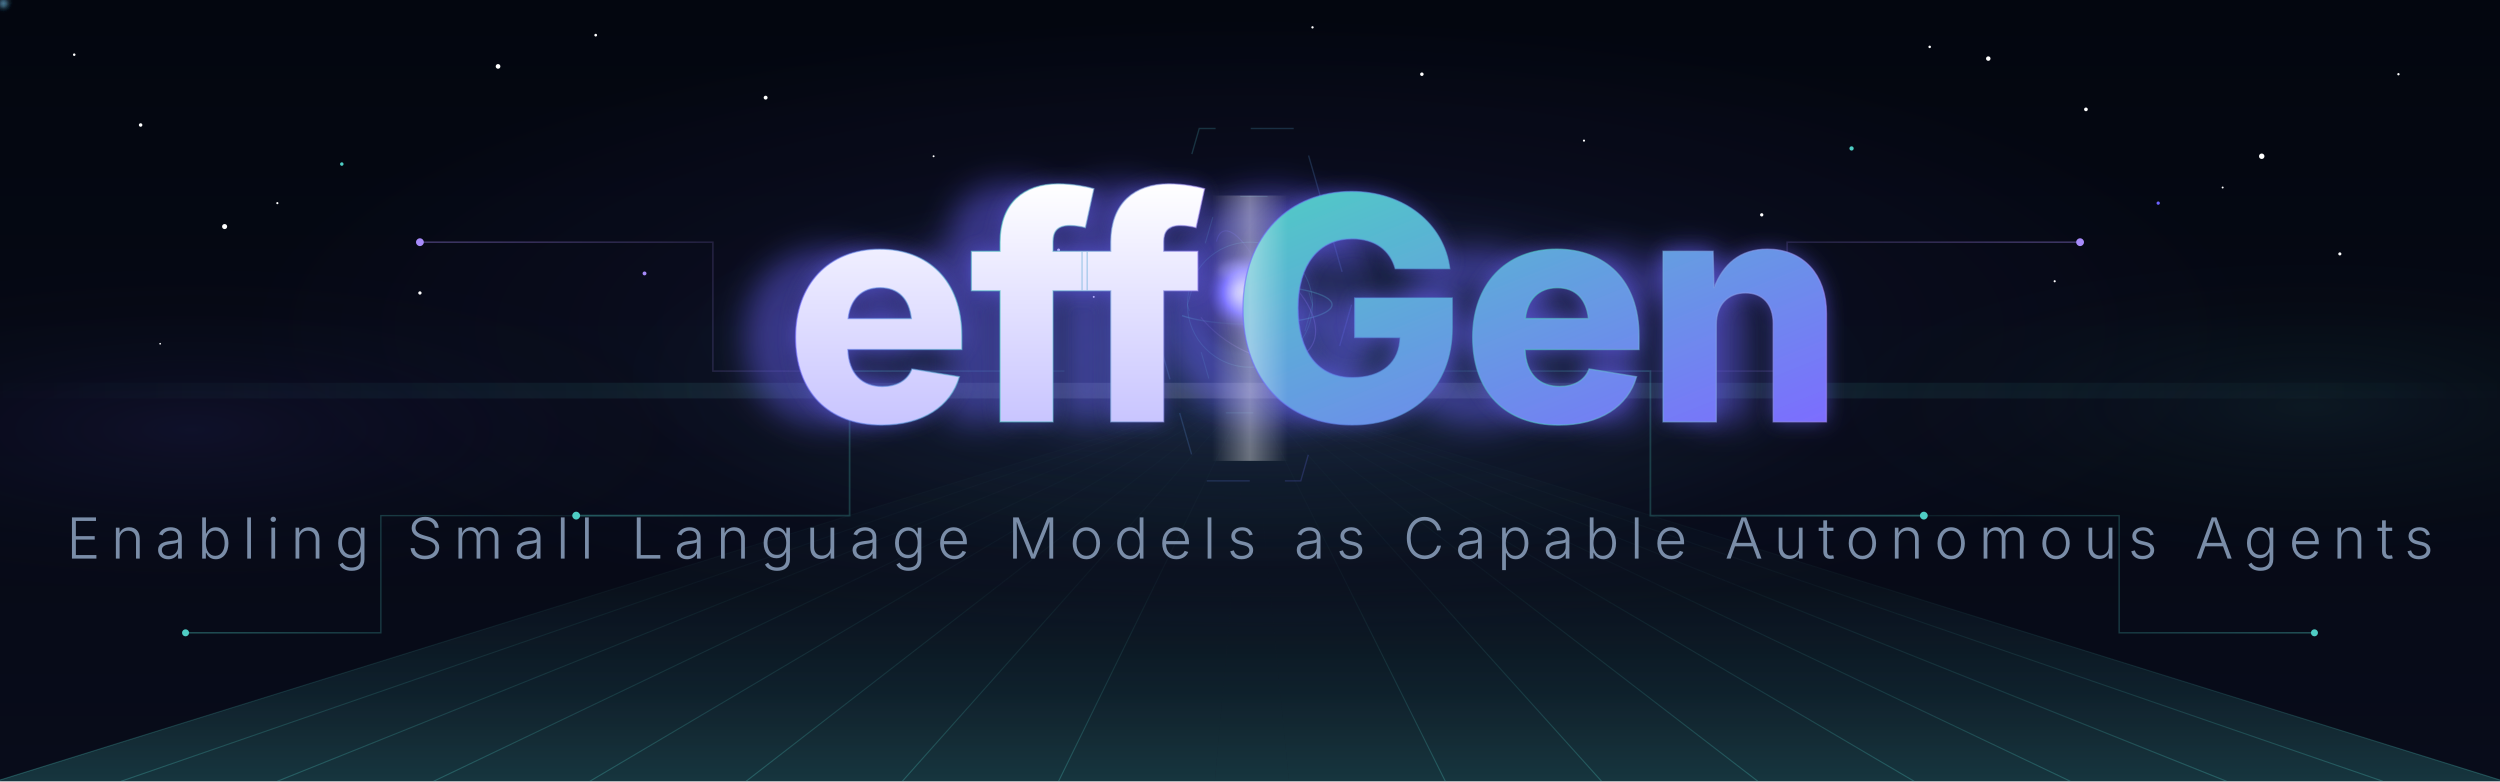
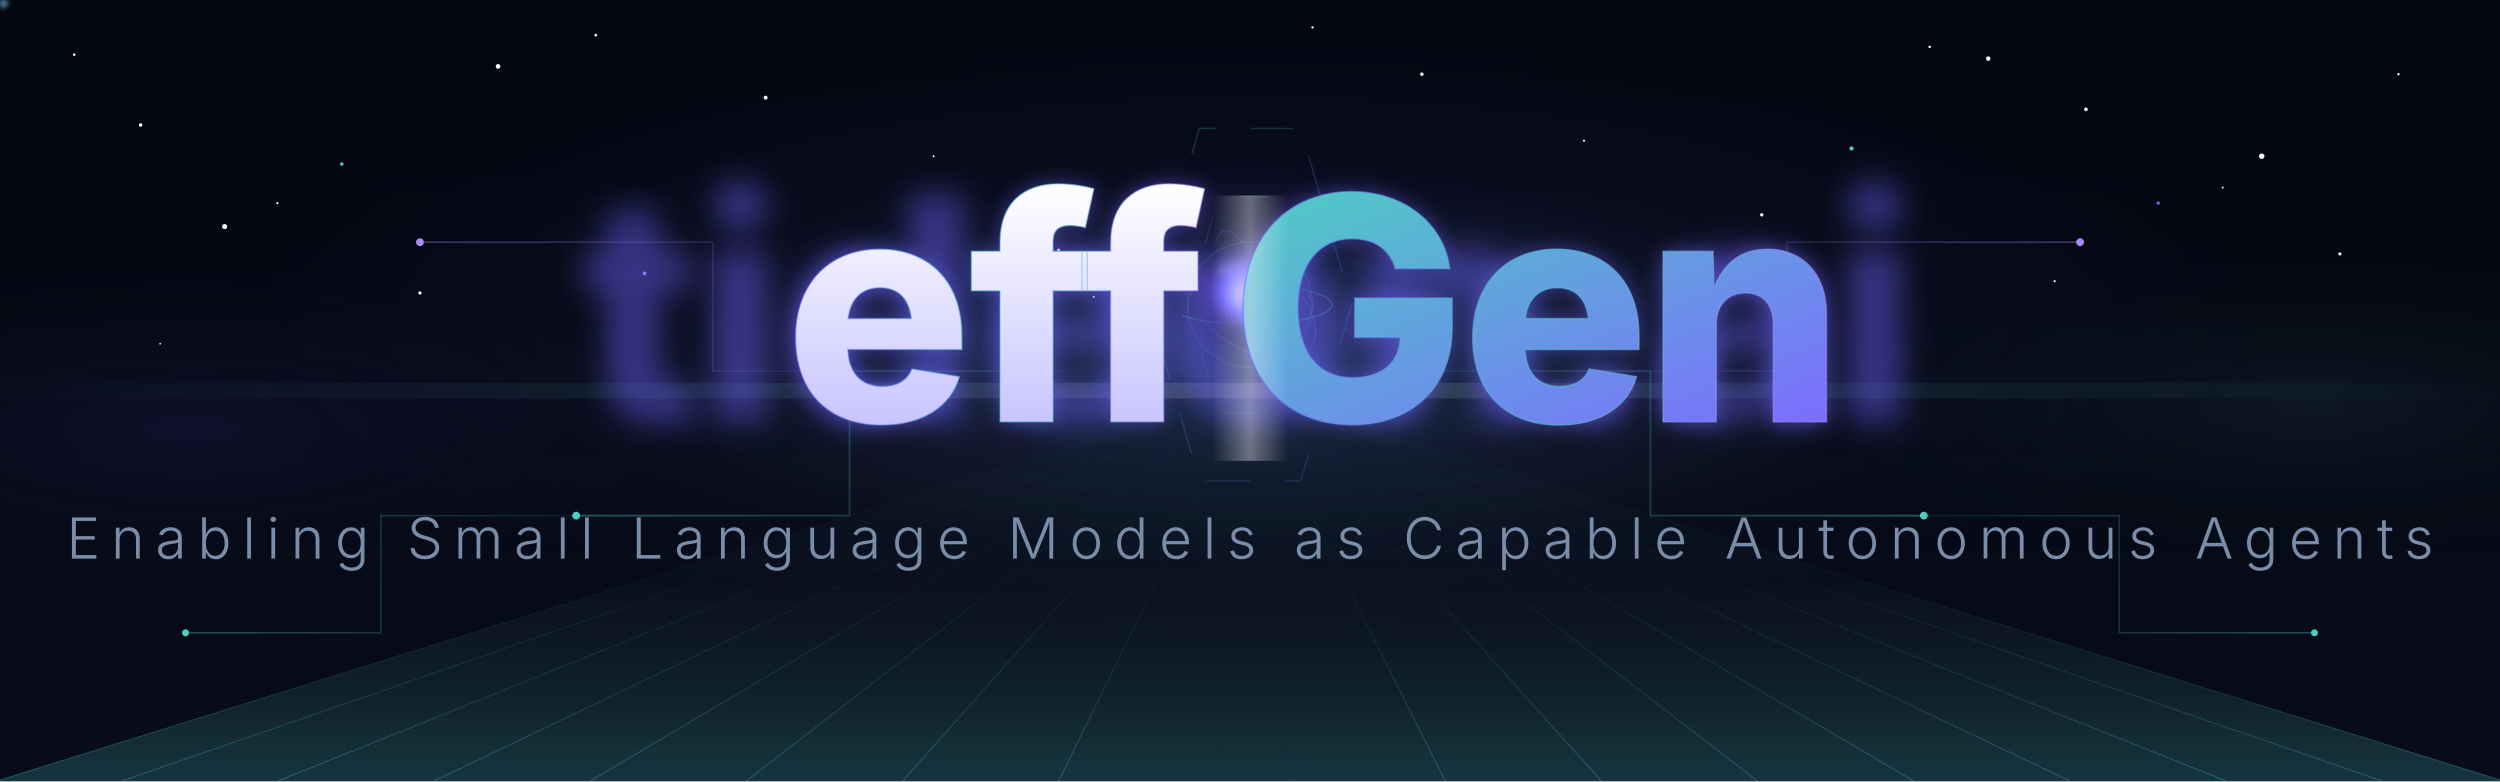
<svg xmlns="http://www.w3.org/2000/svg" viewBox="0 0 1280 400" width="1280" height="400">
  <defs>
    <linearGradient id="bg" x1="0" y1="0" x2="0" y2="1">
      <stop offset="0%" stop-color="#03060f" />
      <stop offset="100%" stop-color="#080c1a" />
    </linearGradient>
    <radialGradient id="neb0" cx="50%" cy="42%" r="40%">
      <stop offset="0%" stop-color="#6C63FF" stop-opacity="0.18" />
      <stop offset="50%" stop-color="#6C63FF" stop-opacity="0.05" />
      <stop offset="100%" stop-color="#6C63FF" stop-opacity="0" />
    </radialGradient>
    <radialGradient id="neb1" cx="50%" cy="48%" r="25%">
      <stop offset="0%" stop-color="#4ECDC4" stop-opacity="0.12" />
      <stop offset="100%" stop-color="#4ECDC4" stop-opacity="0" />
    </radialGradient>
    <radialGradient id="nebL" cx="8%" cy="55%" r="24%">
      <stop offset="0%" stop-color="#6C63FF" stop-opacity="0.09" />
      <stop offset="100%" stop-color="transparent" stop-opacity="0" />
    </radialGradient>
    <radialGradient id="nebR" cx="92%" cy="52%" r="22%">
      <stop offset="0%" stop-color="#4ECDC4" stop-opacity="0.08" />
      <stop offset="100%" stop-color="transparent" stop-opacity="0" />
    </radialGradient>
    <linearGradient id="gV" x1="0" y1="0" x2="0" y2="1">
      <stop offset="0%" stop-color="#4ECDC4" stop-opacity="0" />
      <stop offset="50%" stop-color="#4ECDC4" stop-opacity="0.04" />
      <stop offset="78%" stop-color="#4ECDC4" stop-opacity="0.16" />
      <stop offset="100%" stop-color="#4ECDC4" stop-opacity="0.3" />
    </linearGradient>
    <linearGradient id="gH" x1="0" y1="0" x2="0" y2="1">
      <stop offset="55%" stop-color="#6C63FF" stop-opacity="0" />
      <stop offset="78%" stop-color="#6C63FF" stop-opacity="0.1" />
      <stop offset="100%" stop-color="#6C63FF" stop-opacity="0.25" />
    </linearGradient>
    <linearGradient id="horizGlow" x1="0" y1="0" x2="1" y2="0">
      <stop offset="0%" stop-color="#4ECDC4" stop-opacity="0" />
      <stop offset="25%" stop-color="#4ECDC4" stop-opacity="0.12" />
      <stop offset="50%" stop-color="#fff" stop-opacity="0.22" />
      <stop offset="75%" stop-color="#4ECDC4" stop-opacity="0.12" />
      <stop offset="100%" stop-color="#4ECDC4" stop-opacity="0" />
    </linearGradient>
    <linearGradient id="scanLine" x1="0" y1="0" x2="1" y2="0">
      <stop offset="0%" stop-color="#4ECDC4" stop-opacity="0" />
      <stop offset="40%" stop-color="#4ECDC4" stop-opacity="0.5" />
      <stop offset="50%" stop-color="#fff" stop-opacity="0.9" />
      <stop offset="60%" stop-color="#4ECDC4" stop-opacity="0.5" />
      <stop offset="100%" stop-color="#4ECDC4" stop-opacity="0" />
    </linearGradient>
    <radialGradient id="orbFill" cx="46%" cy="40%" r="50%">
      <stop offset="0%" stop-color="#fff" stop-opacity="0.9" />
      <stop offset="15%" stop-color="#c3bfff" />
      <stop offset="35%" stop-color="#6C63FF" />
      <stop offset="60%" stop-color="#312d6e" stop-opacity="0.7" />
      <stop offset="100%" stop-color="#0a0916" stop-opacity="0" />
    </radialGradient>
    <radialGradient id="orbAtmo" cx="50%" cy="50%" r="50%">
      <stop offset="0%" stop-color="#6C63FF" stop-opacity="0.35" />
      <stop offset="45%" stop-color="#6C63FF" stop-opacity="0.07" />
      <stop offset="100%" stop-color="#6C63FF" stop-opacity="0" />
    </radialGradient>
    <linearGradient id="effFill" x1="0" y1="0" x2="0" y2="1">
      <stop offset="0%" stop-color="#ffffff" />
      <stop offset="100%" stop-color="#c8c4ff" />
    </linearGradient>
    <linearGradient id="genFill" x1="0" y1="0" x2="1" y2="1">
      <stop offset="0%" stop-color="#4ECDC4" />
      <stop offset="100%" stop-color="#7c6cff" />
    </linearGradient>
    <linearGradient id="neonEdge" x1="0" y1="0" x2="1" y2="0">
      <stop offset="0%" stop-color="#6C63FF" />
      <stop offset="50%" stop-color="#4ECDC4" />
      <stop offset="100%" stop-color="#a78bfa" />
    </linearGradient>
    <linearGradient id="ray" x1="0" y1="0" x2="1" y2="0">
      <stop offset="0%" stop-color="#fff" stop-opacity="0" />
      <stop offset="47%" stop-color="#fff" stop-opacity="0" />
      <stop offset="50%" stop-color="#fff" stop-opacity="0.5" />
      <stop offset="53%" stop-color="#fff" stop-opacity="0" />
      <stop offset="100%" stop-color="#fff" stop-opacity="0" />
    </linearGradient>
    <linearGradient id="traceColorA" x1="0" y1="0" x2="1" y2="0">
      <stop offset="0%" stop-color="#4ECDC4" stop-opacity="0.4" />
      <stop offset="100%" stop-color="#4ECDC4" stop-opacity="0.1" />
    </linearGradient>
    <linearGradient id="traceColorB" x1="1" y1="0" x2="0" y2="0">
      <stop offset="0%" stop-color="#4ECDC4" stop-opacity="0.4" />
      <stop offset="100%" stop-color="#4ECDC4" stop-opacity="0.1" />
    </linearGradient>
    <linearGradient id="traceColorC" x1="0" y1="0" x2="1" y2="0">
      <stop offset="0%" stop-color="#a78bfa" stop-opacity="0.35" />
      <stop offset="100%" stop-color="#a78bfa" stop-opacity="0.08" />
    </linearGradient>
    <linearGradient id="traceColorD" x1="1" y1="0" x2="0" y2="0">
      <stop offset="0%" stop-color="#a78bfa" stop-opacity="0.35" />
      <stop offset="100%" stop-color="#a78bfa" stop-opacity="0.08" />
    </linearGradient>
    <linearGradient id="hexStroke" x1="0" y1="0" x2="1" y2="1">
      <stop offset="0%" stop-color="#4ECDC4" />
      <stop offset="100%" stop-color="#6C63FF" />
    </linearGradient>
    <linearGradient id="bottomEdge" x1="0" y1="0" x2="1" y2="0">
      <stop offset="0%" stop-color="#6C63FF" stop-opacity="0" />
      <stop offset="30%" stop-color="#6C63FF" stop-opacity="0.5" />
      <stop offset="50%" stop-color="#4ECDC4" stop-opacity="0.85" />
      <stop offset="70%" stop-color="#6C63FF" stop-opacity="0.5" />
      <stop offset="100%" stop-color="#6C63FF" stop-opacity="0" />
    </linearGradient>
    <filter id="bloom" x="-50%" y="-50%" width="200%" height="200%">
      <feGaussianBlur in="SourceGraphic" stdDeviation="8" />
    </filter>
    <filter id="titleNeon" x="-20%" y="-30%" width="140%" height="160%">
      <feGaussianBlur in="SourceAlpha" stdDeviation="5" result="b" />
      <feFlood flood-color="#6C63FF" flood-opacity="0.5" result="c" />
      <feComposite in="c" in2="b" operator="in" result="s" />
      <feMerge>
        <feMergeNode in="s" />
        <feMergeNode in="SourceGraphic" />
      </feMerge>
    </filter>
    <filter id="dotBloom" x="-100%" y="-100%" width="300%" height="300%">
      <feGaussianBlur in="SourceGraphic" stdDeviation="2" />
    </filter>
    <filter id="softGlow" x="-30%" y="-30%" width="160%" height="160%">
      <feGaussianBlur in="SourceGraphic" stdDeviation="1.8" />
    </filter>
    <clipPath id="main">
      <rect width="1280" height="400" />
    </clipPath>
    <clipPath id="titleBox">
      <rect x="320" y="100" width="640" height="136" />
    </clipPath>
  </defs>
  <style>
  /* ── parallax star layers ── */
  @keyframes starDriftA { 0%{transform:translateX(0)} 100%{transform:translateX(-40px)} }
  @keyframes starDriftB { 0%{transform:translateX(0)} 100%{transform:translateX(25px)}  }
  @keyframes starDriftC { 0%{transform:translateX(0)} 100%{transform:translateX(-18px)} }
  .sA{animation:starDriftA 30s linear infinite}
  .sB{animation:starDriftB 45s linear infinite}
  .sC{animation:starDriftC 60s linear infinite}

  /* ── twinkle ── */
  @keyframes tw1{0%,100%{opacity:.1}  50%{opacity:.9}}
  @keyframes tw2{0%,100%{opacity:.2}  50%{opacity:.7}}
  @keyframes tw3{0%,100%{opacity:.05} 50%{opacity:.5}}
  .t1{animation:tw1 2s   ease-in-out infinite}
  .t2{animation:tw2 3s   ease-in-out infinite}
  .t3{animation:tw3 1.7s ease-in-out infinite}

  /* ── grid scan-line sweeps down ── */
  @keyframes scanDown{
    0%  {transform:translateY(-80px);opacity:0}
    12% {opacity:1}
    88% {opacity:1}
    100%{transform:translateY(420px);opacity:0}
  }
  .scanDown{animation:scanDown 4s ease-in-out infinite}

  /* ── orb pulse + glow ── */
  @keyframes orbPulse{0%,100%{transform:scale(1)}50%{transform:scale(1.055)}}
  .orbPulse{animation:orbPulse 3.2s ease-in-out infinite;transform-origin:640px 156px}
  @keyframes orbGlowPulse{0%,100%{opacity:.5}50%{opacity:.82}}
  .orbGP{animation:orbGlowPulse 3.2s ease-in-out infinite}

  /* ── orb inner arc rotation ── */
  @keyframes arcSpin1{from{transform:rotate(0deg)}to{transform:rotate(360deg)}}
  @keyframes arcSpin2{from{transform:rotate(0deg)}to{transform:rotate(-360deg)}}
  .arc1{animation:arcSpin1 8s  linear infinite;transform-origin:640px 156px}
  .arc2{animation:arcSpin2 12s linear infinite;transform-origin:640px 156px}
  .arc3{animation:arcSpin1 18s linear infinite;transform-origin:640px 156px}

  /* ── light ray across title ── */
  @keyframes raySweep{0%{transform:translateX(-400px)}100%{transform:translateX(400px)}}
  .raySweep{animation:raySweep 3.5s ease-in-out infinite}

  /* ── subtitle breathe ── */
  @keyframes subBreath{0%,100%{opacity:.45;letter-spacing:3px}50%{opacity:.7;letter-spacing:2.2px}}
  .subBreath{animation:subBreath 4s ease-in-out infinite}

  /* ── hex logo-glyph spin ── */
  @keyframes hexSpin{from{transform:rotate(0deg)}to{transform:rotate(360deg)}}
  .hexSpin{animation:hexSpin 20s linear infinite;transform-origin:640px 156px}

  /* ── circuit node pulse ── */
  @keyframes nodePulse{0%,100%{r:2;opacity:.35}50%{r:3.2;opacity:.7}}
  .nP{animation:nodePulse 2.5s ease-in-out infinite}
</style>
  <rect width="1280" height="400" fill="url(#bg)" />
  <rect width="1280" height="400" fill="url(#neb0)" />
  <rect width="1280" height="400" fill="url(#neb1)" />
  <rect width="1280" height="400" fill="url(#nebL)" />
  <rect width="1280" height="400" fill="url(#nebR)" />
  <g class="sC">
    <circle class="t3" cx="38" cy="28" r=".65" fill="#fff" style="animation-delay:.4s" />
    <circle class="t3" cx="142" cy="104" r=".55" fill="#fff" style="animation-delay:1.0s" />
    <circle class="t3" cx="305" cy="18" r=".7" fill="#fff" style="animation-delay:.7s" />
    <circle class="t3" cx="478" cy="80" r=".5" fill="#fff" style="animation-delay:1.9s" />
    <circle class="t3" cx="672" cy="14" r=".6" fill="#fff" style="animation-delay:.3s" />
    <circle class="t3" cx="811" cy="72" r=".55" fill="#fff" style="animation-delay:1.4s" />
    <circle class="t3" cx="988" cy="24" r=".65" fill="#fff" style="animation-delay:.8s" />
    <circle class="t3" cx="1138" cy="96" r=".5" fill="#fff" style="animation-delay:1.7s" />
    <circle class="t3" cx="1228" cy="38" r=".6" fill="#fff" style="animation-delay:.15s" />
    <circle class="t3" cx="82" cy="176" r=".45" fill="#fff" style="animation-delay:1.3s" />
    <circle class="t3" cx="1052" cy="144" r=".55" fill="#fff" style="animation-delay:.6s" />
    <circle class="t3" cx="560" cy="152" r=".5" fill="#fff" style="animation-delay:2.1s" />
    <circle class="t3" cx="740" cy="164" r=".45" fill="#fff" style="animation-delay:.9s" />
  </g>
  <g class="sB">
    <circle class="t2" cx="72" cy="64" r=".9" fill="#fff" style="animation-delay:.5s" />
    <circle class="t2" cx="215" cy="150" r=".85" fill="#fff" style="animation-delay:1.2s" />
    <circle class="t2" cx="392" cy="50" r="1.0" fill="#fff" style="animation-delay:.1s" />
    <circle class="t2" cx="542" cy="128" r=".75" fill="#fff" style="animation-delay:1.6s" />
    <circle class="t2" cx="728" cy="38" r=".9" fill="#fff" style="animation-delay:.75s" />
    <circle class="t2" cx="902" cy="110" r=".85" fill="#fff" style="animation-delay:2.0s" />
    <circle class="t2" cx="1068" cy="56" r=".95" fill="#fff" style="animation-delay:.3s" />
    <circle class="t2" cx="1198" cy="130" r=".8" fill="#fff" style="animation-delay:.95s" />
    <circle class="t2" cx="175" cy="84" r=".9" fill="#4ECDC4" style="animation-delay:1.1s" />
    <circle class="t2" cx="1105" cy="104" r=".85" fill="#6C63FF" style="animation-delay:.65s" />
  </g>
  <g class="sA">
    <circle class="t1" cx="115" cy="116" r="1.3" fill="#fff" style="animation-delay:.2s" />
    <circle class="t1" cx="255" cy="34" r="1.2" fill="#fff" style="animation-delay:.85s" />
    <circle class="t1" cx="1158" cy="80" r="1.4" fill="#fff" style="animation-delay:.4s" />
    <circle class="t1" cx="1018" cy="30" r="1.15" fill="#fff" style="animation-delay:1.5s" />
    <circle class="t1" cx="330" cy="140" r="1.0" fill="#a78bfa" style="animation-delay:1.8s" />
    <circle class="t1" cx="948" cy="76" r="1.1" fill="#4ECDC4" style="animation-delay:.5s" />
  </g>
  <g clip-path="url(#main)">
    <path d="M640,200 L-2,400   L62,400  Z" fill="url(#gV)" opacity=".7" />
    <path d="M640,200 L62,400   L142,400 Z" fill="url(#gV)" opacity=".7" />
    <path d="M640,200 L142,400  L222,400 Z" fill="url(#gV)" opacity=".7" />
    <path d="M640,200 L222,400  L302,400 Z" fill="url(#gV)" opacity=".7" />
    <path d="M640,200 L302,400  L382,400 Z" fill="url(#gV)" opacity=".7" />
    <path d="M640,200 L382,400  L462,400 Z" fill="url(#gV)" opacity=".7" />
    <path d="M640,200 L462,400  L542,400 Z" fill="url(#gV)" opacity=".7" />
    <path d="M640,200 L542,400  L622,400 Z" fill="url(#gV)" opacity=".7" />
    <path d="M640,200 L622,400  L660,400 Z" fill="url(#gV)" opacity=".7" />
    <path d="M640,200 L660,400  L740,400 Z" fill="url(#gV)" opacity=".7" />
    <path d="M640,200 L740,400  L820,400 Z" fill="url(#gV)" opacity=".7" />
    <path d="M640,200 L820,400  L900,400 Z" fill="url(#gV)" opacity=".7" />
    <path d="M640,200 L900,400  L980,400 Z" fill="url(#gV)" opacity=".7" />
    <path d="M640,200 L980,400  L1060,400 Z" fill="url(#gV)" opacity=".7" />
    <path d="M640,200 L1060,400 L1140,400 Z" fill="url(#gV)" opacity=".7" />
    <path d="M640,200 L1140,400 L1220,400 Z" fill="url(#gV)" opacity=".7" />
    <path d="M640,200 L1220,400 L1282,400 Z" fill="url(#gV)" opacity=".7" />
    <line x1="640" y1="200" x2="-2" y2="400" stroke="url(#gV)" stroke-width=".55" fill="none" />
    <line x1="640" y1="200" x2="62" y2="400" stroke="url(#gV)" stroke-width=".55" fill="none" />
    <line x1="640" y1="200" x2="142" y2="400" stroke="url(#gV)" stroke-width=".55" fill="none" />
    <line x1="640" y1="200" x2="222" y2="400" stroke="url(#gV)" stroke-width=".55" fill="none" />
    <line x1="640" y1="200" x2="302" y2="400" stroke="url(#gV)" stroke-width=".55" fill="none" />
    <line x1="640" y1="200" x2="382" y2="400" stroke="url(#gV)" stroke-width=".55" fill="none" />
    <line x1="640" y1="200" x2="462" y2="400" stroke="url(#gV)" stroke-width=".55" fill="none" />
    <line x1="640" y1="200" x2="542" y2="400" stroke="url(#gV)" stroke-width=".55" fill="none" />
    <line x1="640" y1="200" x2="640" y2="400" stroke="url(#gV)" stroke-width=".55" fill="none" />
    <line x1="640" y1="200" x2="740" y2="400" stroke="url(#gV)" stroke-width=".55" fill="none" />
    <line x1="640" y1="200" x2="820" y2="400" stroke="url(#gV)" stroke-width=".55" fill="none" />
    <line x1="640" y1="200" x2="900" y2="400" stroke="url(#gV)" stroke-width=".55" fill="none" />
    <line x1="640" y1="200" x2="980" y2="400" stroke="url(#gV)" stroke-width=".55" fill="none" />
    <line x1="640" y1="200" x2="1060" y2="400" stroke="url(#gV)" stroke-width=".55" fill="none" />
    <line x1="640" y1="200" x2="1140" y2="400" stroke="url(#gV)" stroke-width=".55" fill="none" />
    <line x1="640" y1="200" x2="1220" y2="400" stroke="url(#gV)" stroke-width=".55" fill="none" />
    <line x1="640" y1="200" x2="1282" y2="400" stroke="url(#gV)" stroke-width=".55" fill="none" />
    <line x1="588" y1="216" x2="692" y2="216" stroke="url(#gH)" stroke-width=".4" fill="none" />
    <line x1="530" y1="234" x2="750" y2="234" stroke="url(#gH)" stroke-width=".45" fill="none" />
    <line x1="448" y1="256" x2="832" y2="256" stroke="url(#gH)" stroke-width=".5" fill="none" />
    <line x1="330" y1="284" x2="950" y2="284" stroke="url(#gH)" stroke-width=".55" fill="none" />
    <line x1="168" y1="316" x2="1112" y2="316" stroke="url(#gH)" stroke-width=".6" fill="none" />
    <line x1="0" y1="356" x2="1280" y2="356" stroke="url(#gH)" stroke-width=".65" fill="none" />
    <rect x="0" y="196" width="1280" height="8" fill="url(#horizGlow)" opacity=".7" />
    <g class="scanDown">
      <line x1="0" y1="280" x2="1280" y2="280" stroke="url(#scanLine)" stroke-width="2" opacity=".85" />
    </g>
  </g>
  <path d="M545,190  L435,190  L435,264 L295,264" fill="none" stroke="url(#traceColorA)" stroke-width=".9" />
  <path d="M435,190  L365,190  L365,124 L215,124" fill="none" stroke="url(#traceColorC)" stroke-width=".8" />
  <path d="M295,264 L195,264 L195,324 L95,324" fill="none" stroke="url(#traceColorA)" stroke-width=".7" />
  <path d="M735,190  L845,190  L845,264 L985,264" fill="none" stroke="url(#traceColorB)" stroke-width=".9" />
  <path d="M845,190  L915,190  L915,124 L1065,124" fill="none" stroke="url(#traceColorD)" stroke-width=".8" />
  <path d="M985,264 L1085,264 L1085,324 L1185,324" fill="none" stroke="url(#traceColorB)" stroke-width=".7" />
  <circle class="nP" cx="295" cy="264" r="2" fill="#4ECDC4" style="animation-delay:0s" />
  <circle class="nP" cx="215" cy="124" r="2" fill="#a78bfa" style="animation-delay:.6s" />
  <circle class="nP" cx="95" cy="324" r="1.8" fill="#4ECDC4" style="animation-delay:1.2s" />
  <circle class="nP" cx="985" cy="264" r="2" fill="#4ECDC4" style="animation-delay:.3s" />
  <circle class="nP" cx="1065" cy="124" r="2" fill="#a78bfa" style="animation-delay:.9s" />
  <circle class="nP" cx="1185" cy="324" r="1.8" fill="#4ECDC4" style="animation-delay:1.5s" />
  <circle r="2.8" fill="#4ECDC4" filter="url(#dotBloom)" opacity=".9">
    <animateMotion dur="2.6s" repeatCount="indefinite">
      <mpath href="#pathL1" />
    </animateMotion>
  </circle>
  <path id="pathL1" d="M545,190 L435,190 L435,264 L295,264" fill="none" />
  <circle r="2.2" fill="#4ECDC4" filter="url(#dotBloom)" opacity=".65">
    <animateMotion dur="2.6s" begin="1.3s" repeatCount="indefinite">
      <mpath href="#pathL1" />
    </animateMotion>
  </circle>
  <circle r="2.4" fill="#a78bfa" filter="url(#dotBloom)" opacity=".85">
    <animateMotion dur="3.2s" repeatCount="indefinite">
      <mpath href="#pathL2" />
    </animateMotion>
  </circle>
  <path id="pathL2" d="M435,190 L365,190 L365,124 L215,124" fill="none" />
  <circle r="1.9" fill="#a78bfa" filter="url(#dotBloom)" opacity=".55">
    <animateMotion dur="3.2s" begin="1.6s" repeatCount="indefinite">
      <mpath href="#pathL2" />
    </animateMotion>
  </circle>
  <circle r="2.0" fill="#4ECDC4" filter="url(#dotBloom)" opacity=".75">
    <animateMotion dur="3.8s" repeatCount="indefinite">
      <mpath href="#pathL3" />
    </animateMotion>
  </circle>
  <path id="pathL3" d="M295,264 L195,264 L195,324 L95,324" fill="none" />
  <circle r="2.8" fill="#4ECDC4" filter="url(#dotBloom)" opacity=".9">
    <animateMotion dur="2.6s" repeatCount="indefinite">
      <mpath href="#pathR1" />
    </animateMotion>
  </circle>
  <path id="pathR1" d="M735,190 L845,190 L845,264 L985,264" fill="none" />
  <circle r="2.2" fill="#4ECDC4" filter="url(#dotBloom)" opacity=".65">
    <animateMotion dur="2.6s" begin="1.3s" repeatCount="indefinite">
      <mpath href="#pathR1" />
    </animateMotion>
  </circle>
  <circle r="2.4" fill="#a78bfa" filter="url(#dotBloom)" opacity=".85">
    <animateMotion dur="3.2s" repeatCount="indefinite">
      <mpath href="#pathR2" />
    </animateMotion>
  </circle>
  <path id="pathR2" d="M845,190 L915,190 L915,124 L1065,124" fill="none" />
  <circle r="1.9" fill="#a78bfa" filter="url(#dotBloom)" opacity=".55">
    <animateMotion dur="3.2s" begin="1.6s" repeatCount="indefinite">
      <mpath href="#pathR2" />
    </animateMotion>
  </circle>
  <circle r="2.0" fill="#4ECDC4" filter="url(#dotBloom)" opacity=".75">
    <animateMotion dur="3.8s" repeatCount="indefinite">
      <mpath href="#pathR3" />
    </animateMotion>
  </circle>
  <path id="pathR3" d="M985,264 L1085,264 L1085,324 L1185,324" fill="none" />
  <circle class="orbGP" cx="640" cy="156" r="72" fill="url(#orbAtmo)" filter="url(#bloom)" />
  <g class="arc1">
    <ellipse cx="640" cy="156" rx="42" ry="10" fill="none" stroke="#4ECDC4" stroke-width=".7" opacity=".3" stroke-dasharray="80 52" />
  </g>
  <g class="arc2">
    <ellipse cx="640" cy="156" rx="38" ry="22" fill="none" stroke="#a78bfa" stroke-width=".6" opacity=".25" stroke-dasharray="65 70" transform="rotate(35 640 156)" />
  </g>
  <g class="arc3">
    <ellipse cx="640" cy="156" rx="12" ry="40" fill="none" stroke="#6C63FF" stroke-width=".55" opacity=".2" stroke-dasharray="50 75" transform="rotate(-20 640 156)" />
  </g>
  <g class="orbPulse">
    <circle cx="640" cy="156" r="32" fill="url(#orbFill)" />
    <circle cx="640" cy="156" r="32" fill="none" stroke="#4ECDC4" stroke-width=".5" opacity=".2" />
    <ellipse cx="631" cy="138" rx="8" ry="4.5" fill="#fff" opacity=".16" filter="url(#softGlow)" />
  </g>
  <g class="hexSpin">
    <polygon points="692,156 666,246.2 614,246.2 588,156 614,65.8 666,65.8" fill="none" stroke="url(#hexStroke)" stroke-width=".7" stroke-dasharray="22 18" opacity=".22" />
  </g>
  <g style="animation:arcSpin2 14s linear infinite;transform-origin:640px 156px">
    <polygon points="672,156 656,211.4 624,211.4 608,156 624,100.6 656,100.6" fill="none" stroke="#4ECDC4" stroke-width=".55" stroke-dasharray="14 22" opacity=".18" />
  </g>
-   <text x="640" y="216" text-anchor="middle" font-family="'Segoe UI',Inter,'Helvetica Neue',Arial,sans-serif" font-size="160" font-weight="800" letter-spacing="-2" fill="#6C63FF" opacity=".45" filter="url(#bloom)">effGen</text>
+   <text x="640" y="216" text-anchor="middle" font-family="'Segoe UI',Inter,'Helvetica Neue',Arial,sans-serif" font-size="160" font-weight="800" letter-spacing="-2" fill="#6C63FF" opacity=".45" filter="url(#bloom)">tideon.ai</text>
  <text x="618" y="216" text-anchor="end" font-family="'Segoe UI',Inter,'Helvetica Neue',Arial,sans-serif" font-size="160" font-weight="800" letter-spacing="-2" fill="url(#effFill)" filter="url(#titleNeon)">eff</text>
  <text x="630" y="216" text-anchor="start" font-family="'Segoe UI',Inter,'Helvetica Neue',Arial,sans-serif" font-size="160" font-weight="800" letter-spacing="-2" fill="url(#genFill)" filter="url(#titleNeon)">Gen</text>
  <g clip-path="url(#titleBox)">
    <rect class="raySweep" x="320" y="100" width="640" height="136" fill="url(#ray)" opacity=".75" />
  </g>
  <text x="618" y="216" text-anchor="end" font-family="'Segoe UI',Inter,'Helvetica Neue',Arial,sans-serif" font-size="160" font-weight="800" letter-spacing="-2" fill="none" stroke="url(#neonEdge)" stroke-width=".7" opacity=".55">eff</text>
  <text x="630" y="216" text-anchor="start" font-family="'Segoe UI',Inter,'Helvetica Neue',Arial,sans-serif" font-size="160" font-weight="800" letter-spacing="-2" fill="none" stroke="url(#neonEdge)" stroke-width=".7" opacity=".55">Gen</text>
  <text class="subBreath" x="640" y="286" text-anchor="middle" font-family="'Segoe UI',Inter,'Helvetica Neue',Arial,sans-serif" font-size="29" font-weight="300" fill="#7a8da8" letter-spacing="5.6">
  Enabling Small Language Models as Capable Autonomous Agents
</text>
  <line x1="0" y1="399.6" x2="1280" y2="399.6" stroke="url(#bottomEdge)" stroke-width="1.1" opacity=".75" />
</svg>
